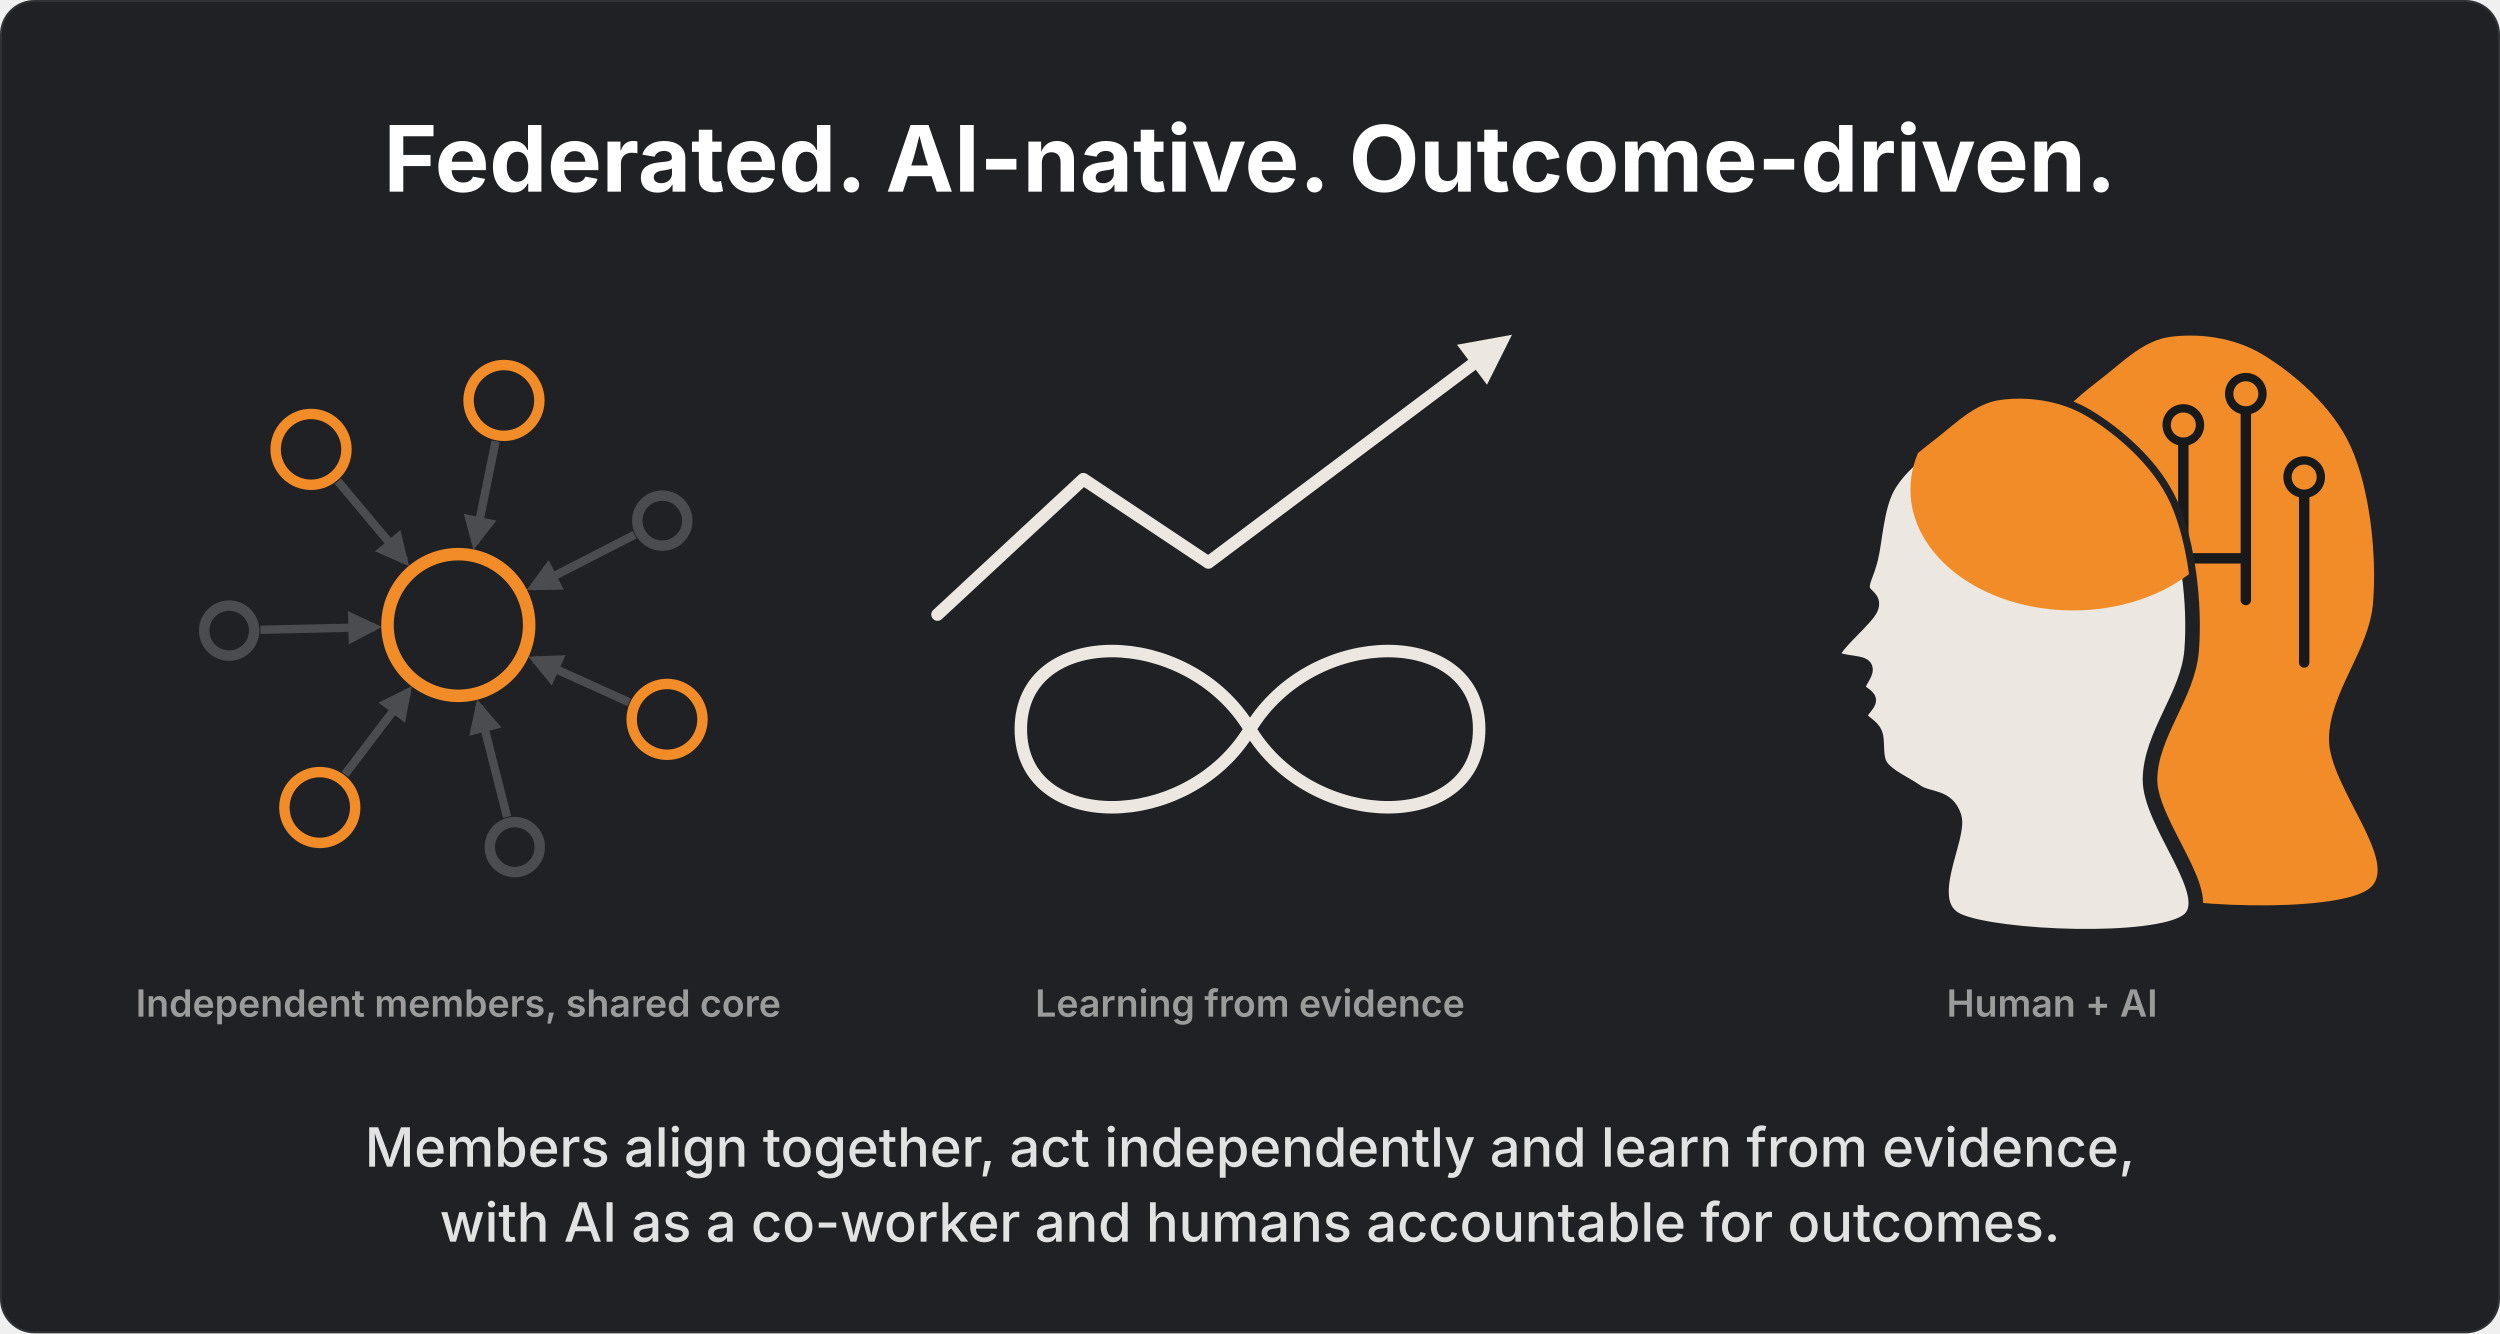
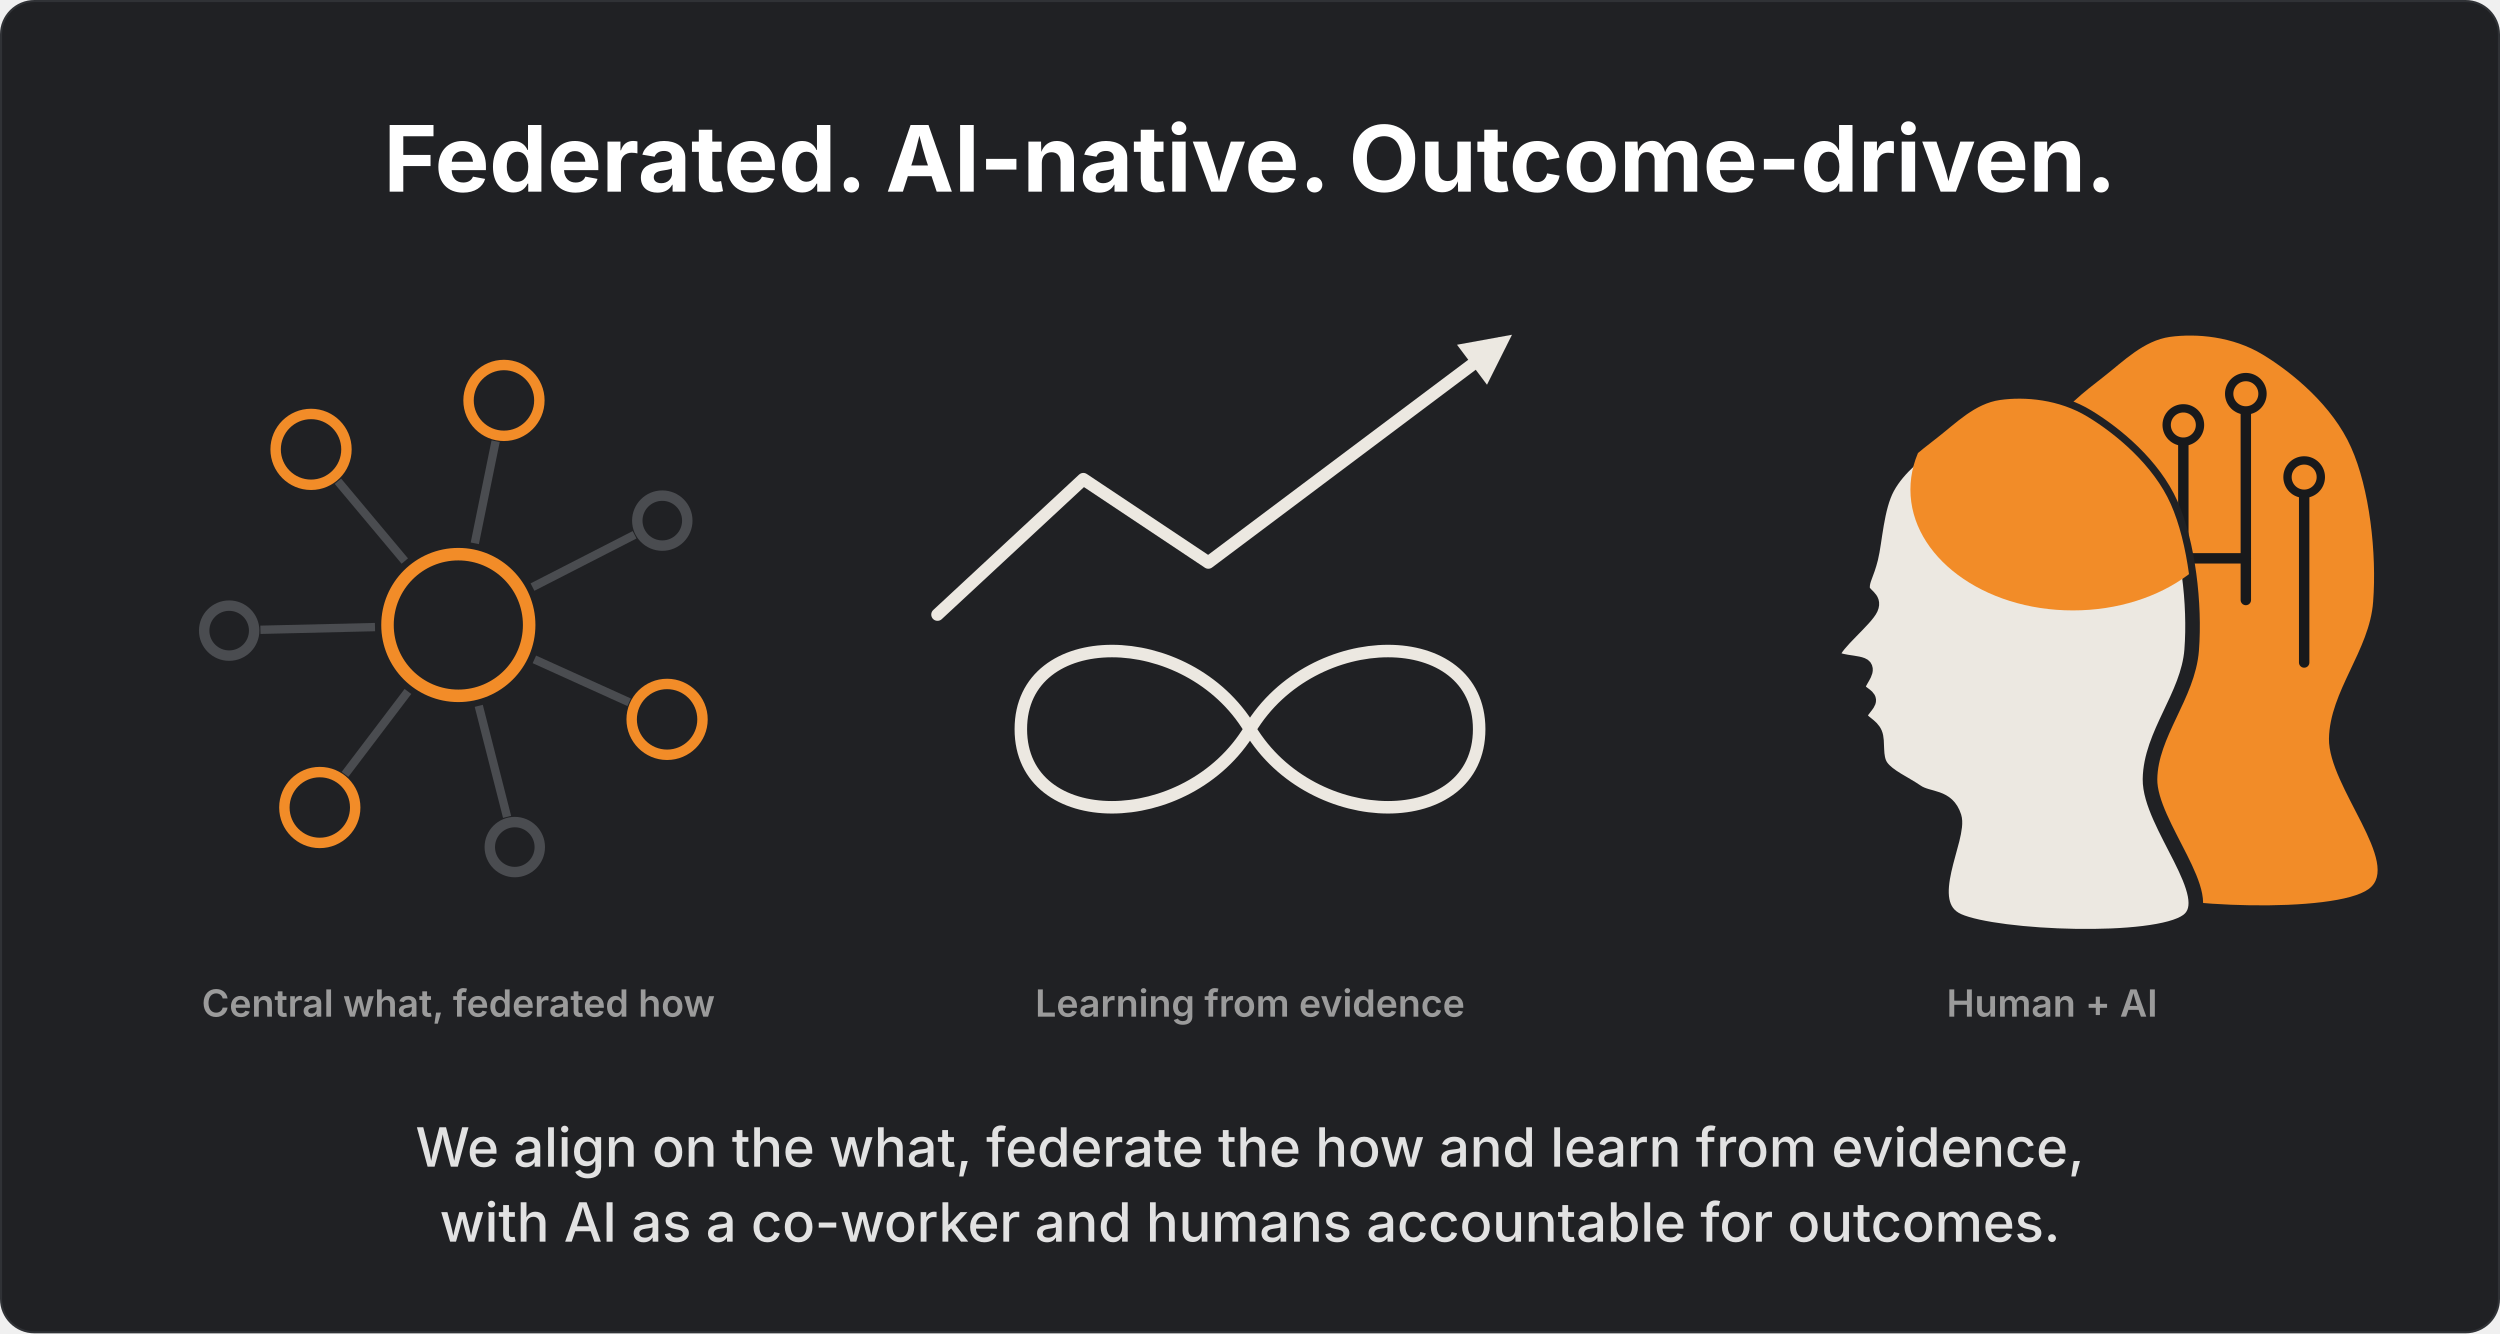
<svg xmlns="http://www.w3.org/2000/svg" viewBox="0 0 1200 640" width="1200" height="640" role="img" aria-labelledby="t d" font-family="Inter, ui-sans-serif, system-ui, -apple-system, 'Segoe UI', sans-serif">
  <defs>
    <marker id="ah" viewBox="0 0 10 10" refX="8" refY="5" markerWidth="4" markerHeight="4" orient="auto">
      <path d="M0,0 L10,5 L0,10 z" fill="#4a4c50" />
    </marker>
    <marker id="aw" viewBox="0 0 10 10" refX="7" refY="5" markerWidth="4" markerHeight="4" orient="auto">
      <path d="M0,0 L10,5 L0,10 z" fill="#ece8e1" />
    </marker>
  </defs>
  <rect x="0.5" y="0.5" width="1199" height="639" rx="16" fill="#202124" stroke="#303236" />
  <text x="600.0" y="92" font-size="44" fill="#ffffff" font-weight="700" text-anchor="middle">Federated. AI-native. Outcome-driven.</text>
-   <line x1="237.9" y1="211.8" x2="227.9" y2="260.8" stroke="#4a4c50" stroke-width="4" marker-end="url(#ah)" />
+   <line x1="237.9" y1="211.8" x2="227.9" y2="260.8" stroke="#4a4c50" stroke-width="4" />
  <circle cx="241.9" cy="192.2" r="17" fill="none" stroke="#f28c28" stroke-width="5" />
-   <line x1="304.6" y1="256.7" x2="255.6" y2="281.8" stroke="#4a4c50" stroke-width="4" marker-end="url(#ah)" />
+   <line x1="304.6" y1="256.7" x2="255.6" y2="281.8" stroke="#4a4c50" stroke-width="4" />
  <circle cx="317.9" cy="249.9" r="12" fill="none" stroke="#4a4c50" stroke-width="5" />
-   <line x1="302.0" y1="337.1" x2="256.5" y2="316.5" stroke="#4a4c50" stroke-width="4" marker-end="url(#ah)" />
+   <line x1="302.0" y1="337.1" x2="256.5" y2="316.5" stroke="#4a4c50" stroke-width="4" />
  <circle cx="320.2" cy="345.3" r="17" fill="none" stroke="#f28c28" stroke-width="5" />
-   <line x1="243.4" y1="392.1" x2="229.8" y2="338.8" stroke="#4a4c50" stroke-width="4" marker-end="url(#ah)" />
+   <line x1="243.4" y1="392.1" x2="229.8" y2="338.8" stroke="#4a4c50" stroke-width="4" />
  <circle cx="247.1" cy="406.6" r="12" fill="none" stroke="#4a4c50" stroke-width="5" />
-   <line x1="165.6" y1="371.7" x2="195.8" y2="331.9" stroke="#4a4c50" stroke-width="4" marker-end="url(#ah)" />
+   <line x1="165.6" y1="371.7" x2="195.8" y2="331.9" stroke="#4a4c50" stroke-width="4" />
  <circle cx="153.5" cy="387.6" r="17" fill="none" stroke="#f28c28" stroke-width="5" />
-   <line x1="125.0" y1="302.3" x2="180.0" y2="301.0" stroke="#4a4c50" stroke-width="4" marker-end="url(#ah)" />
+   <line x1="125.0" y1="302.3" x2="180.0" y2="301.0" stroke="#4a4c50" stroke-width="4" />
  <circle cx="110.0" cy="302.7" r="12" fill="none" stroke="#4a4c50" stroke-width="5" />
-   <line x1="162.2" y1="231.0" x2="194.3" y2="269.3" stroke="#4a4c50" stroke-width="4" marker-end="url(#ah)" />
+   <line x1="162.2" y1="231.0" x2="194.3" y2="269.3" stroke="#4a4c50" stroke-width="4" />
  <circle cx="149.3" cy="215.7" r="17" fill="none" stroke="#f28c28" stroke-width="5" />
  <circle cx="220" cy="300" r="34" fill="none" stroke="#f28c28" stroke-width="6" />
  <path d="M600,350 C630,300 710,300 710,350 C710,400 630,400 600,350 C570,300 490,300 490,350 C490,400 570,400 600,350 Z" fill="none" stroke="#ece8e1" stroke-width="6" stroke-linejoin="round" />
  <path d="M450,295 L520,230 L580,270 L720,165" fill="none" stroke="#ece8e1" stroke-width="6" stroke-linecap="round" stroke-linejoin="round" marker-end="url(#aw)" />
  <defs>
    <clipPath id="hc">
      <path d="M930.0,210.0 C921.0,217.0 911.3,224.3 906.0,234.0 C900.7,243.7 900.0,260.0 898.0,268.0 C896.0,276.0 894.0,278.0 894.0,282.0 C894.0,286.0 900.3,286.7 898.0,292.0 C895.7,297.3 880.5,309.3 880.0,314.0 C879.5,318.7 893.0,317.3 895.0,320.0 C897.0,322.7 891.7,327.3 892.0,330.0 C892.3,332.7 896.8,333.7 897.0,336.0 C897.2,338.3 892.5,341.3 893.0,344.0 C893.5,346.7 898.3,348.0 900.0,352.0 C901.7,356.0 899.7,363.3 903.0,368.0 C906.3,372.7 914.2,376.0 920.0,380.0 C925.8,384.0 934.7,381.7 938.0,392.0 C941.3,402.3 921.3,433.7 940.0,442.0 C958.7,450.3 1034.7,453.3 1050.0,442.0 C1065.3,430.7 1031.7,395.7 1032.0,374.0 C1032.3,352.3 1050.3,334.0 1052.0,312.0 C1053.7,290.0 1050.3,260.7 1042.0,242.0 C1033.7,223.3 1015.7,208.3 1002.0,200.0 C988.3,191.7 972.0,190.3 960.0,192.0 C948.0,193.7 939.0,203.0 930.0,210.0 Z" />
    </clipPath>
  </defs>
  <path d="M1009.8,180.8 C1000.3,188.2 990.0,196.0 984.4,206.2 C978.7,216.5 978.0,233.8 975.9,242.3 C973.8,250.8 971.6,252.9 971.6,257.1 C971.6,261.4 978.4,262.1 975.9,267.7 C973.4,273.4 957.3,286.1 956.8,291.0 C956.3,296.0 970.6,294.6 972.7,297.4 C974.8,300.2 969.2,305.2 969.5,308.0 C969.9,310.8 974.6,311.9 974.8,314.4 C975.0,316.8 970.1,320.0 970.6,322.8 C971.1,325.7 976.2,327.1 978.0,331.3 C979.8,335.6 977.6,343.3 981.2,348.3 C984.7,353.2 993.0,356.8 999.2,361.0 C1005.4,365.2 1014.7,362.8 1018.3,373.7 C1021.8,384.7 1000.6,417.9 1020.4,426.7 C1040.2,435.6 1120.7,438.7 1137.0,426.7 C1153.3,414.7 1117.6,377.6 1117.9,354.6 C1118.3,331.7 1137.4,312.2 1139.1,288.9 C1140.9,265.6 1137.4,234.5 1128.5,214.7 C1119.7,194.9 1100.6,179.0 1086.1,170.2 C1071.6,161.4 1054.3,160.0 1041.6,161.7 C1028.9,163.5 1019.3,173.4 1009.8,180.8 Z" fill="#f28c28" />
  <line x1="1048" y1="213" x2="1048" y2="268" stroke="#18191b" stroke-width="5" stroke-linecap="round" />
  <circle cx="1048" cy="204" r="8" fill="#f28c28" stroke="#18191b" stroke-width="4" />
  <line x1="1078" y1="198" x2="1078" y2="288" stroke="#18191b" stroke-width="5" stroke-linecap="round" />
  <circle cx="1078" cy="189" r="8" fill="#f28c28" stroke="#18191b" stroke-width="4" />
  <line x1="1106" y1="238" x2="1106" y2="318" stroke="#18191b" stroke-width="5" stroke-linecap="round" />
  <circle cx="1106" cy="229" r="8" fill="#f28c28" stroke="#18191b" stroke-width="4" />
  <line x1="1048" y1="268" x2="1078" y2="268" stroke="#18191b" stroke-width="5" stroke-linecap="round" />
  <path d="M930.0,210.0 C921.0,217.0 911.3,224.3 906.0,234.0 C900.7,243.7 900.0,260.0 898.0,268.0 C896.0,276.0 894.0,278.0 894.0,282.0 C894.0,286.0 900.3,286.7 898.0,292.0 C895.7,297.3 880.5,309.3 880.0,314.0 C879.5,318.7 893.0,317.3 895.0,320.0 C897.0,322.7 891.7,327.3 892.0,330.0 C892.3,332.7 896.8,333.7 897.0,336.0 C897.2,338.3 892.5,341.3 893.0,344.0 C893.5,346.7 898.3,348.0 900.0,352.0 C901.7,356.0 899.7,363.3 903.0,368.0 C906.3,372.7 914.2,376.0 920.0,380.0 C925.8,384.0 934.7,381.7 938.0,392.0 C941.3,402.3 921.3,433.7 940.0,442.0 C958.7,450.3 1034.7,453.3 1050.0,442.0 C1065.3,430.7 1031.7,395.7 1032.0,374.0 C1032.3,352.3 1050.3,334.0 1052.0,312.0 C1053.7,290.0 1050.3,260.7 1042.0,242.0 C1033.7,223.3 1015.7,208.3 1002.0,200.0 C988.3,191.7 972.0,190.3 960.0,192.0 C948.0,193.7 939.0,203.0 930.0,210.0 Z" fill="#ece8e1" stroke="#202124" stroke-width="7" />
  <ellipse cx="995" cy="235" rx="78" ry="58" fill="#f28c28" clip-path="url(#hc)" />
-   <text x="220" y="488" font-size="18" fill="#9b9b9b" font-weight="600" text-anchor="middle">Independent members, shared core</text>
+   <text x="220" y="488" font-size="18" fill="#9b9b9b" font-weight="600" text-anchor="middle">Central what, federated how</text>
  <text x="600" y="488" font-size="18" fill="#9b9b9b" font-weight="600" text-anchor="middle">Learning from evidence</text>
  <text x="985" y="488" font-size="18" fill="#9b9b9b" font-weight="600" text-anchor="middle">Human + AI</text>
-   <text x="600.0" y="560" font-size="26" fill="#e2e2e2" font-weight="500" text-anchor="middle">Members align together, act independently and learn from evidence,</text>
+   <text x="600.0" y="560" font-size="26" fill="#e2e2e2" font-weight="500" text-anchor="middle">We align on the what, federate the how and learn from evidence,</text>
  <text x="600.0" y="596" font-size="26" fill="#e2e2e2" font-weight="500" text-anchor="middle">with AI as a co-worker and humans accountable for outcomes.</text>
</svg>
